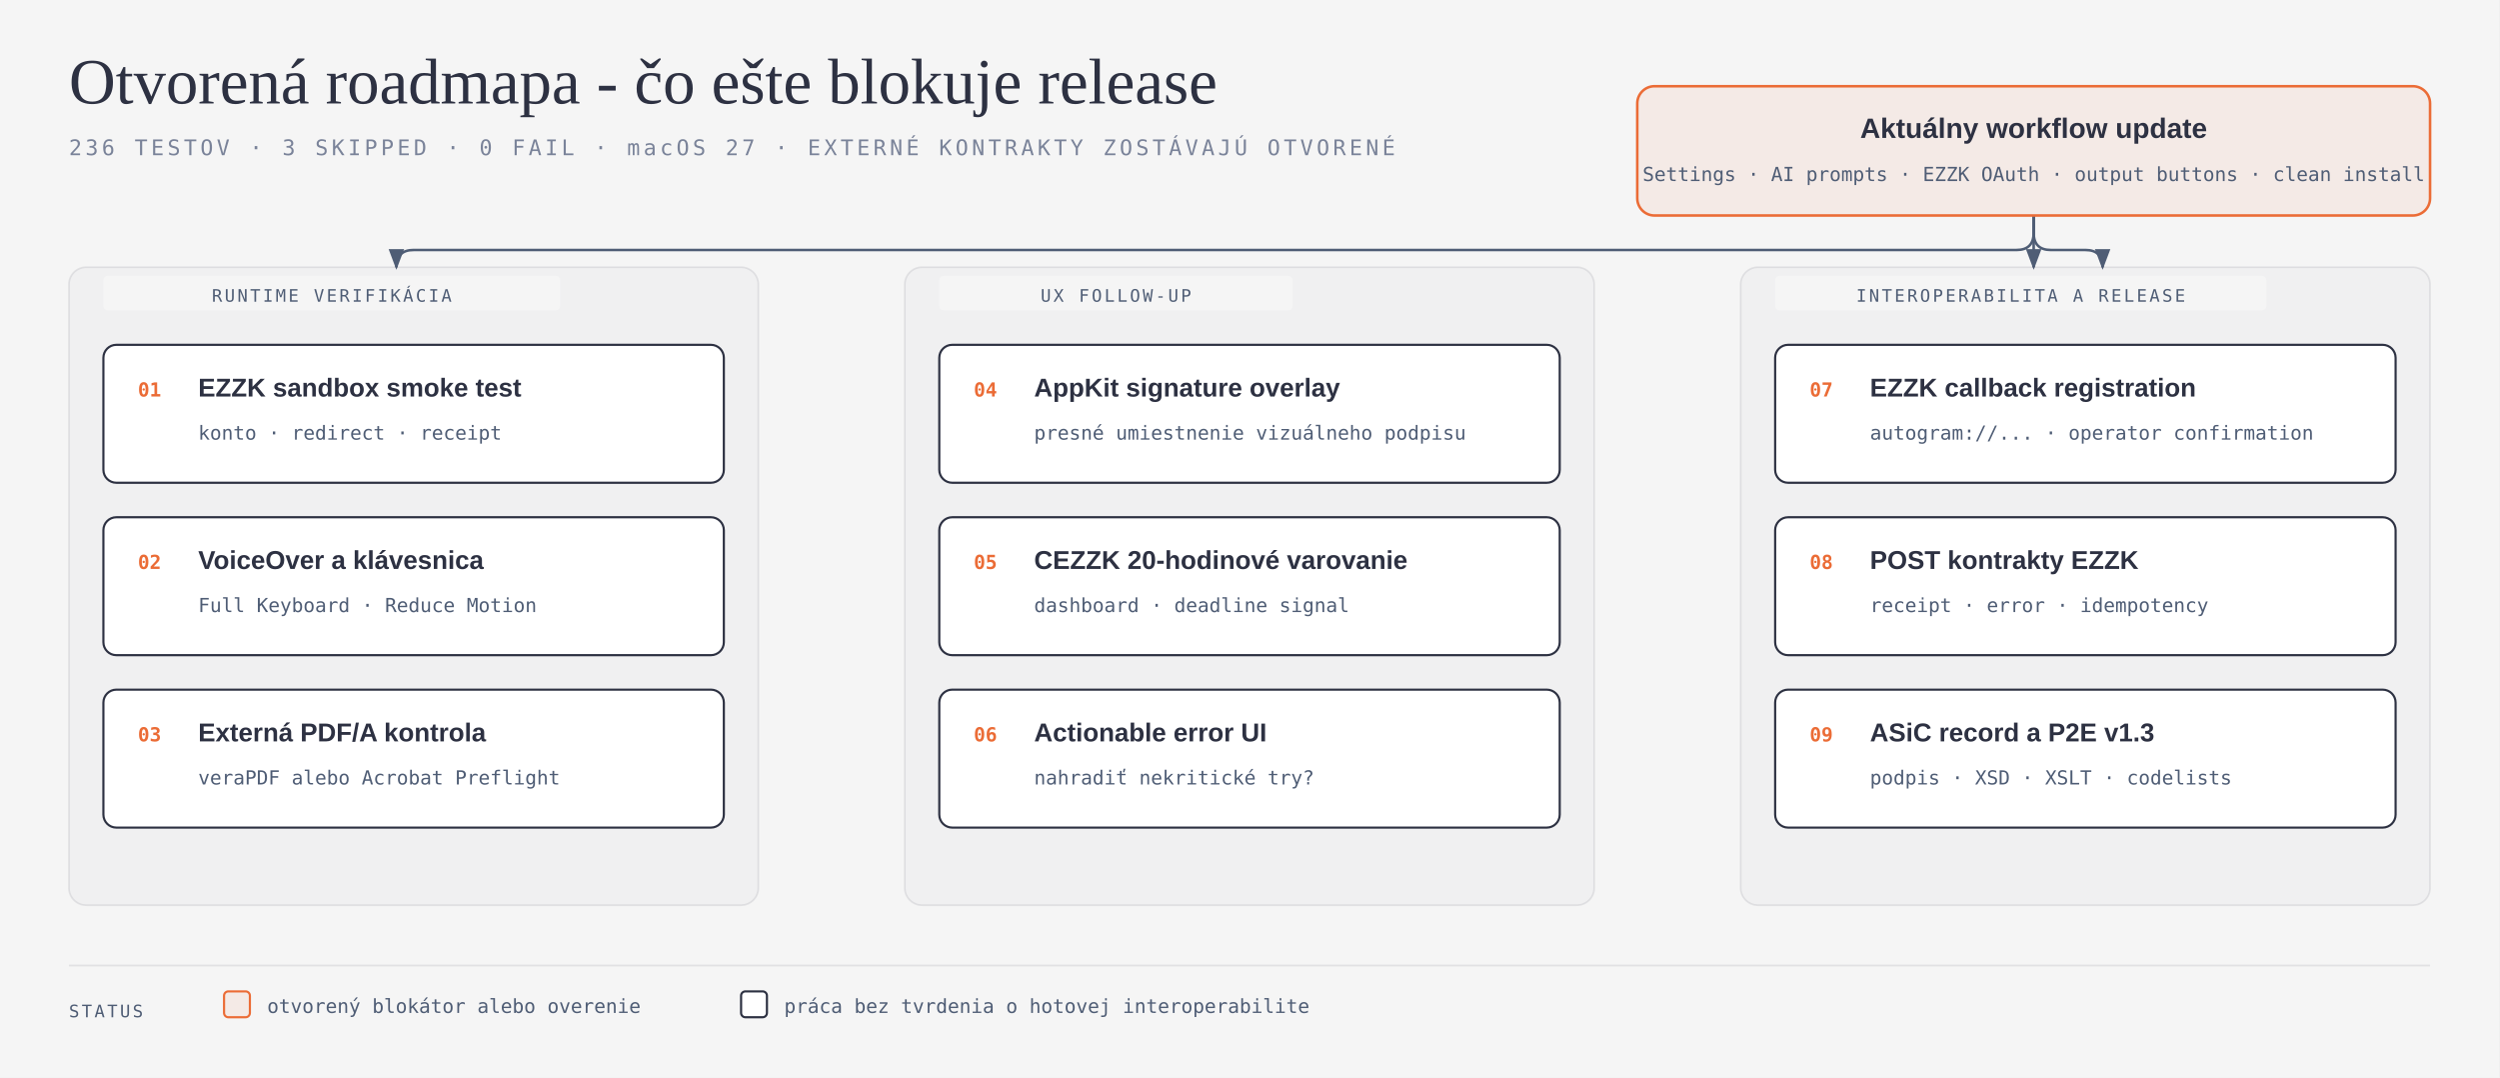
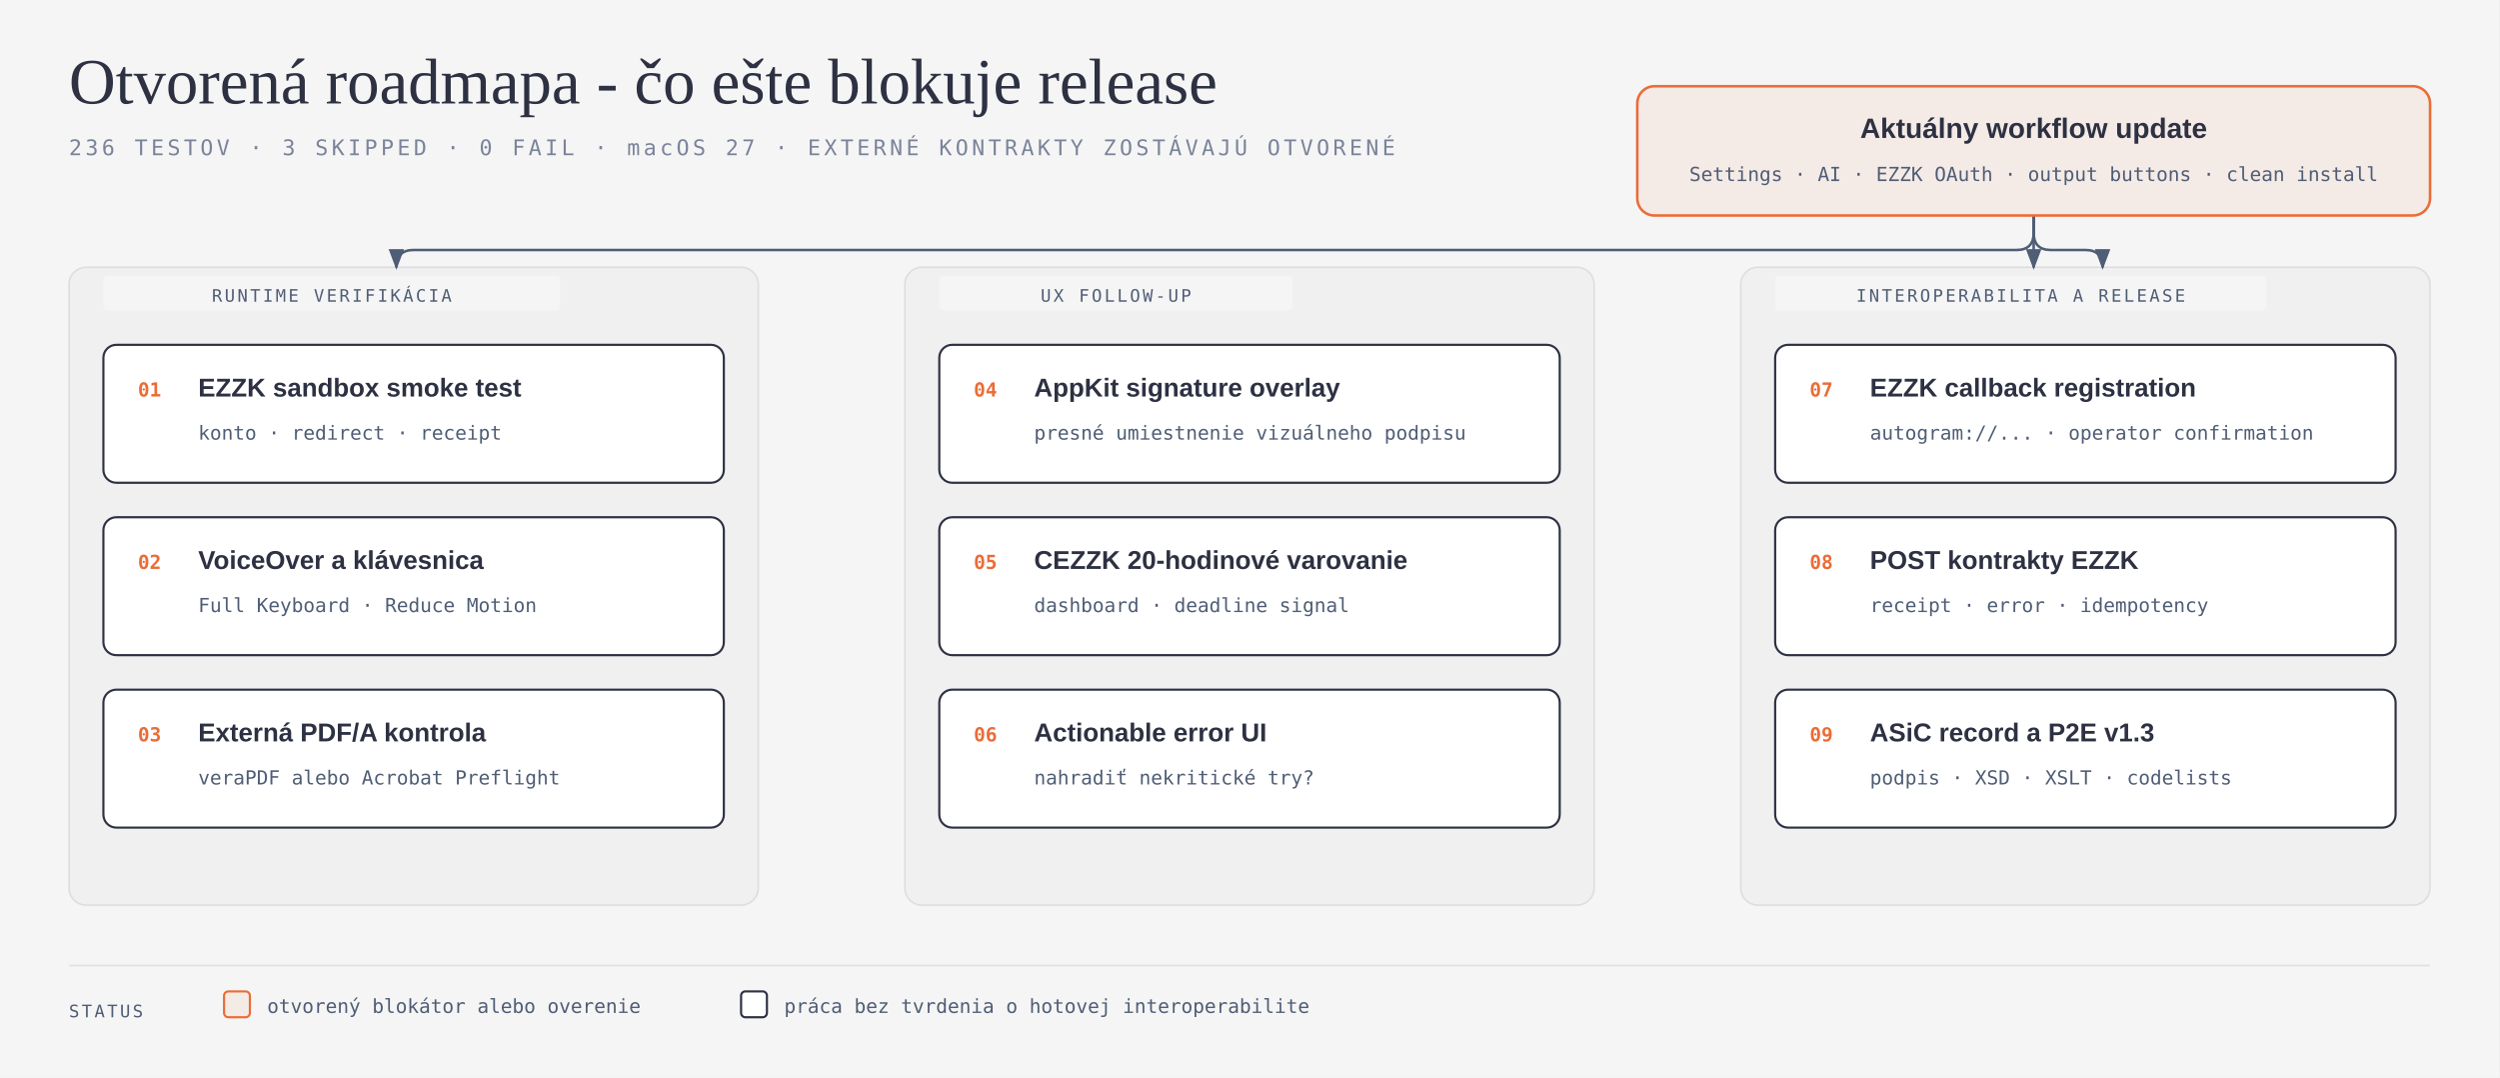
<svg xmlns="http://www.w3.org/2000/svg" width="1160" height="500" viewBox="0 0 1160 500" role="img" aria-labelledby="roadmap-open-work-title roadmap-open-work-desc">
  <defs>
    <marker id="roadmap-open-work-arrow" markerWidth="8" markerHeight="6" refX="7" refY="3" orient="auto">
      <polygon points="0 0, 8 3, 0 6" fill="#4f5d75" />
    </marker>
    <marker id="roadmap-open-work-arrow-accent" markerWidth="8" markerHeight="6" refX="7" refY="3" orient="auto">
      <polygon points="0 0, 8 3, 0 6" fill="#eb6c36" />
    </marker>
  </defs>
  <rect width="1160" height="500" fill="#f5f5f5" />
  <text x="32" y="48" font-family="Georgia, 'Times New Roman', serif" font-size="30" fill="#2d3142">Otvorená roadmapa - čo ešte blokuje release</text>
  <text x="32" y="72" font-family="ui-monospace, 'SF Mono', Menlo, monospace" font-size="10" letter-spacing="1.6" fill="#7a8399">236 TESTOV · 3 SKIPPED · 0 FAIL · macOS 27 · EXTERNÉ KONTRAKTY ZOSTÁVAJÚ OTVORENÉ</text>
  <path d="M944,100 V108 Q944,116 936,116 H192 Q184,116 184,124" fill="none" stroke="#4f5d75" stroke-width="1.2" marker-end="url(#roadmap-open-work-arrow)" />
  <path d="M944,100 V124" fill="none" stroke="#4f5d75" stroke-width="1.2" marker-end="url(#roadmap-open-work-arrow)" />
  <path d="M944,100 V108 Q944,116 952,116 H968 Q976,116 976,124" fill="none" stroke="#4f5d75" stroke-width="1.2" marker-end="url(#roadmap-open-work-arrow)" />
  <rect x="760" y="40" width="368" height="60" rx="8" fill="rgba(235,108,54,0.08)" stroke="#eb6c36" stroke-width="1.2" />
  <text x="944" y="64" text-anchor="middle" font-family="-apple-system, 'Helvetica Neue', Arial, sans-serif" font-size="13" font-weight="600" fill="#2d3142">Aktuálny workflow update</text>
-   <text x="944" y="84" text-anchor="middle" font-family="ui-monospace, 'SF Mono', Menlo, monospace" font-size="9" fill="#4f5d75">Settings · AI prompts · EZZK OAuth · output buttons · clean install</text>
+   <text x="944" y="84" text-anchor="middle" font-family="ui-monospace, 'SF Mono', Menlo, monospace" font-size="9" fill="#4f5d75">Settings · AI · EZZK OAuth · output buttons · clean install</text>
  <rect x="32" y="124" width="320" height="296" rx="8" fill="rgba(45,49,66,0.02)" stroke="rgba(45,49,66,0.10)" stroke-width="0.8" />
  <rect x="420" y="124" width="320" height="296" rx="8" fill="rgba(45,49,66,0.02)" stroke="rgba(45,49,66,0.10)" stroke-width="0.8" />
  <rect x="808" y="124" width="320" height="296" rx="8" fill="rgba(45,49,66,0.02)" stroke="rgba(45,49,66,0.10)" stroke-width="0.8" />
  <rect x="48" y="128" width="212" height="16" rx="2" fill="#f5f5f5" />
  <text x="154" y="140" text-anchor="middle" fill="#4f5d75" font-size="8" font-family="ui-monospace, 'SF Mono', Menlo, monospace" letter-spacing="1.1">RUNTIME VERIFIKÁCIA</text>
  <rect x="436" y="128" width="164" height="16" rx="2" fill="#f5f5f5" />
  <text x="518" y="140" text-anchor="middle" fill="#4f5d75" font-size="8" font-family="ui-monospace, 'SF Mono', Menlo, monospace" letter-spacing="1.1">UX FOLLOW-UP</text>
  <rect x="824" y="128" width="228" height="16" rx="2" fill="#f5f5f5" />
  <text x="938" y="140" text-anchor="middle" fill="#4f5d75" font-size="8" font-family="ui-monospace, 'SF Mono', Menlo, monospace" letter-spacing="1.1">INTEROPERABILITA A RELEASE</text>
  <g font-family="-apple-system, 'Helvetica Neue', Arial, sans-serif">
    <rect x="48" y="160" width="288" height="64" rx="6" fill="#ffffff" stroke="#2d3142" stroke-width="1" />
    <text x="64" y="184" fill="#eb6c36" font-size="9" font-family="ui-monospace, 'SF Mono', Menlo, monospace" font-weight="600">01</text>
    <text x="92" y="184" fill="#2d3142" font-size="12" font-weight="600">EZZK sandbox smoke test</text>
    <text x="92" y="204" fill="#4f5d75" font-size="9" font-family="ui-monospace, 'SF Mono', Menlo, monospace">konto · redirect · receipt</text>
    <rect x="48" y="240" width="288" height="64" rx="6" fill="#ffffff" stroke="#2d3142" stroke-width="1" />
    <text x="64" y="264" fill="#eb6c36" font-size="9" font-family="ui-monospace, 'SF Mono', Menlo, monospace" font-weight="600">02</text>
    <text x="92" y="264" fill="#2d3142" font-size="12" font-weight="600">VoiceOver a klávesnica</text>
    <text x="92" y="284" fill="#4f5d75" font-size="9" font-family="ui-monospace, 'SF Mono', Menlo, monospace">Full Keyboard · Reduce Motion</text>
    <rect x="48" y="320" width="288" height="64" rx="6" fill="#ffffff" stroke="#2d3142" stroke-width="1" />
    <text x="64" y="344" fill="#eb6c36" font-size="9" font-family="ui-monospace, 'SF Mono', Menlo, monospace" font-weight="600">03</text>
    <text x="92" y="344" fill="#2d3142" font-size="12" font-weight="600">Externá PDF/A kontrola</text>
    <text x="92" y="364" fill="#4f5d75" font-size="9" font-family="ui-monospace, 'SF Mono', Menlo, monospace">veraPDF alebo Acrobat Preflight</text>
    <rect x="436" y="160" width="288" height="64" rx="6" fill="#ffffff" stroke="#2d3142" stroke-width="1" />
    <text x="452" y="184" fill="#eb6c36" font-size="9" font-family="ui-monospace, 'SF Mono', Menlo, monospace" font-weight="600">04</text>
    <text x="480" y="184" fill="#2d3142" font-size="12" font-weight="600">AppKit signature overlay</text>
    <text x="480" y="204" fill="#4f5d75" font-size="9" font-family="ui-monospace, 'SF Mono', Menlo, monospace">presné umiestnenie vizuálneho podpisu</text>
    <rect x="436" y="240" width="288" height="64" rx="6" fill="#ffffff" stroke="#2d3142" stroke-width="1" />
    <text x="452" y="264" fill="#eb6c36" font-size="9" font-family="ui-monospace, 'SF Mono', Menlo, monospace" font-weight="600">05</text>
    <text x="480" y="264" fill="#2d3142" font-size="12" font-weight="600">CEZZK 20-hodinové varovanie</text>
    <text x="480" y="284" fill="#4f5d75" font-size="9" font-family="ui-monospace, 'SF Mono', Menlo, monospace">dashboard · deadline signal</text>
    <rect x="436" y="320" width="288" height="64" rx="6" fill="#ffffff" stroke="#2d3142" stroke-width="1" />
    <text x="452" y="344" fill="#eb6c36" font-size="9" font-family="ui-monospace, 'SF Mono', Menlo, monospace" font-weight="600">06</text>
    <text x="480" y="344" fill="#2d3142" font-size="12" font-weight="600">Actionable error UI</text>
    <text x="480" y="364" fill="#4f5d75" font-size="9" font-family="ui-monospace, 'SF Mono', Menlo, monospace">nahradiť nekritické try?</text>
    <rect x="824" y="160" width="288" height="64" rx="6" fill="#ffffff" stroke="#2d3142" stroke-width="1" />
    <text x="840" y="184" fill="#eb6c36" font-size="9" font-family="ui-monospace, 'SF Mono', Menlo, monospace" font-weight="600">07</text>
    <text x="868" y="184" fill="#2d3142" font-size="12" font-weight="600">EZZK callback registration</text>
    <text x="868" y="204" fill="#4f5d75" font-size="9" font-family="ui-monospace, 'SF Mono', Menlo, monospace">autogram://... · operator confirmation</text>
    <rect x="824" y="240" width="288" height="64" rx="6" fill="#ffffff" stroke="#2d3142" stroke-width="1" />
    <text x="840" y="264" fill="#eb6c36" font-size="9" font-family="ui-monospace, 'SF Mono', Menlo, monospace" font-weight="600">08</text>
    <text x="868" y="264" fill="#2d3142" font-size="12" font-weight="600">POST kontrakty EZZK</text>
    <text x="868" y="284" fill="#4f5d75" font-size="9" font-family="ui-monospace, 'SF Mono', Menlo, monospace">receipt · error · idempotency</text>
    <rect x="824" y="320" width="288" height="64" rx="6" fill="#ffffff" stroke="#2d3142" stroke-width="1" />
    <text x="840" y="344" fill="#eb6c36" font-size="9" font-family="ui-monospace, 'SF Mono', Menlo, monospace" font-weight="600">09</text>
    <text x="868" y="344" fill="#2d3142" font-size="12" font-weight="600">ASiC record a P2E v1.3</text>
    <text x="868" y="364" fill="#4f5d75" font-size="9" font-family="ui-monospace, 'SF Mono', Menlo, monospace">podpis · XSD · XSLT · codelists</text>
  </g>
  <line x1="32" y1="448" x2="1128" y2="448" stroke="rgba(45,49,66,0.10)" stroke-width="0.8" />
  <text x="32" y="472" fill="#4f5d75" font-size="8" font-family="ui-monospace, 'SF Mono', Menlo, monospace" letter-spacing="1.1">STATUS</text>
  <rect x="104" y="460" width="12" height="12" rx="2" fill="rgba(235,108,54,0.08)" stroke="#eb6c36" stroke-width="1" />
  <text x="124" y="470" fill="#4f5d75" font-size="9" font-family="ui-monospace, 'SF Mono', Menlo, monospace">otvorený blokátor alebo overenie</text>
  <rect x="344" y="460" width="12" height="12" rx="2" fill="#ffffff" stroke="#2d3142" stroke-width="1" />
  <text x="364" y="470" fill="#4f5d75" font-size="9" font-family="ui-monospace, 'SF Mono', Menlo, monospace">práca bez tvrdenia o hotovej interoperabilite</text>
</svg>
